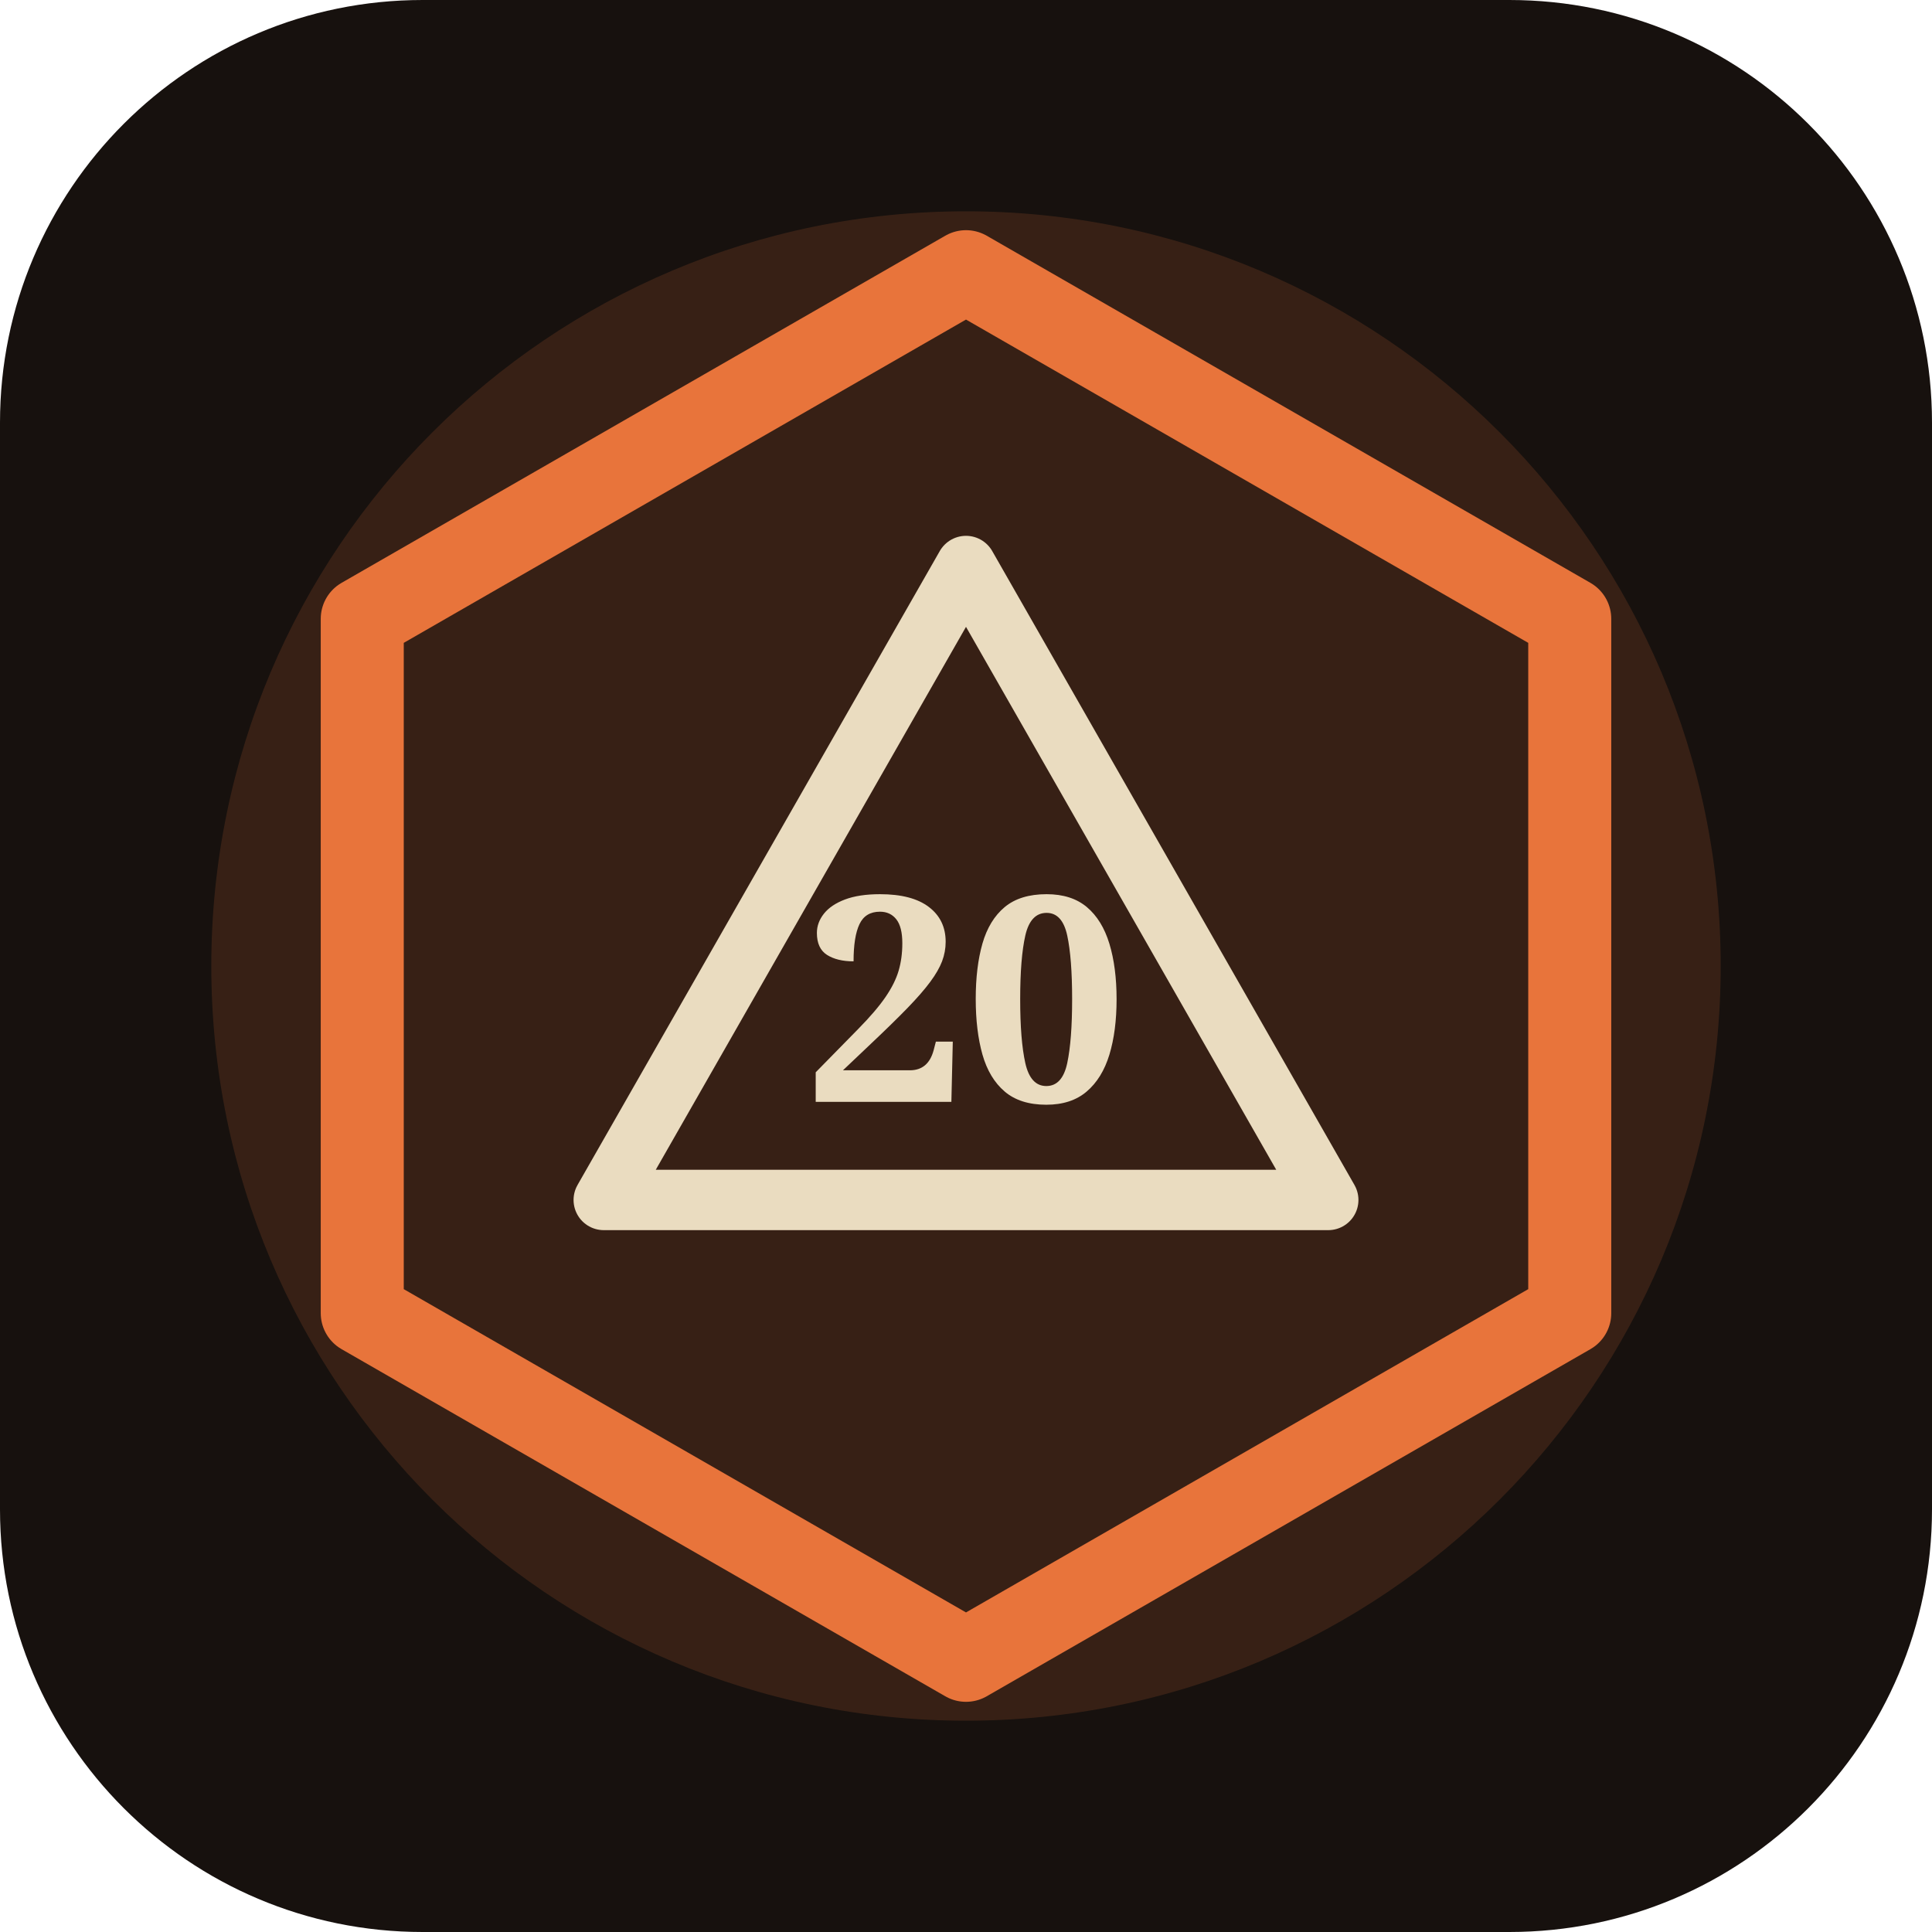
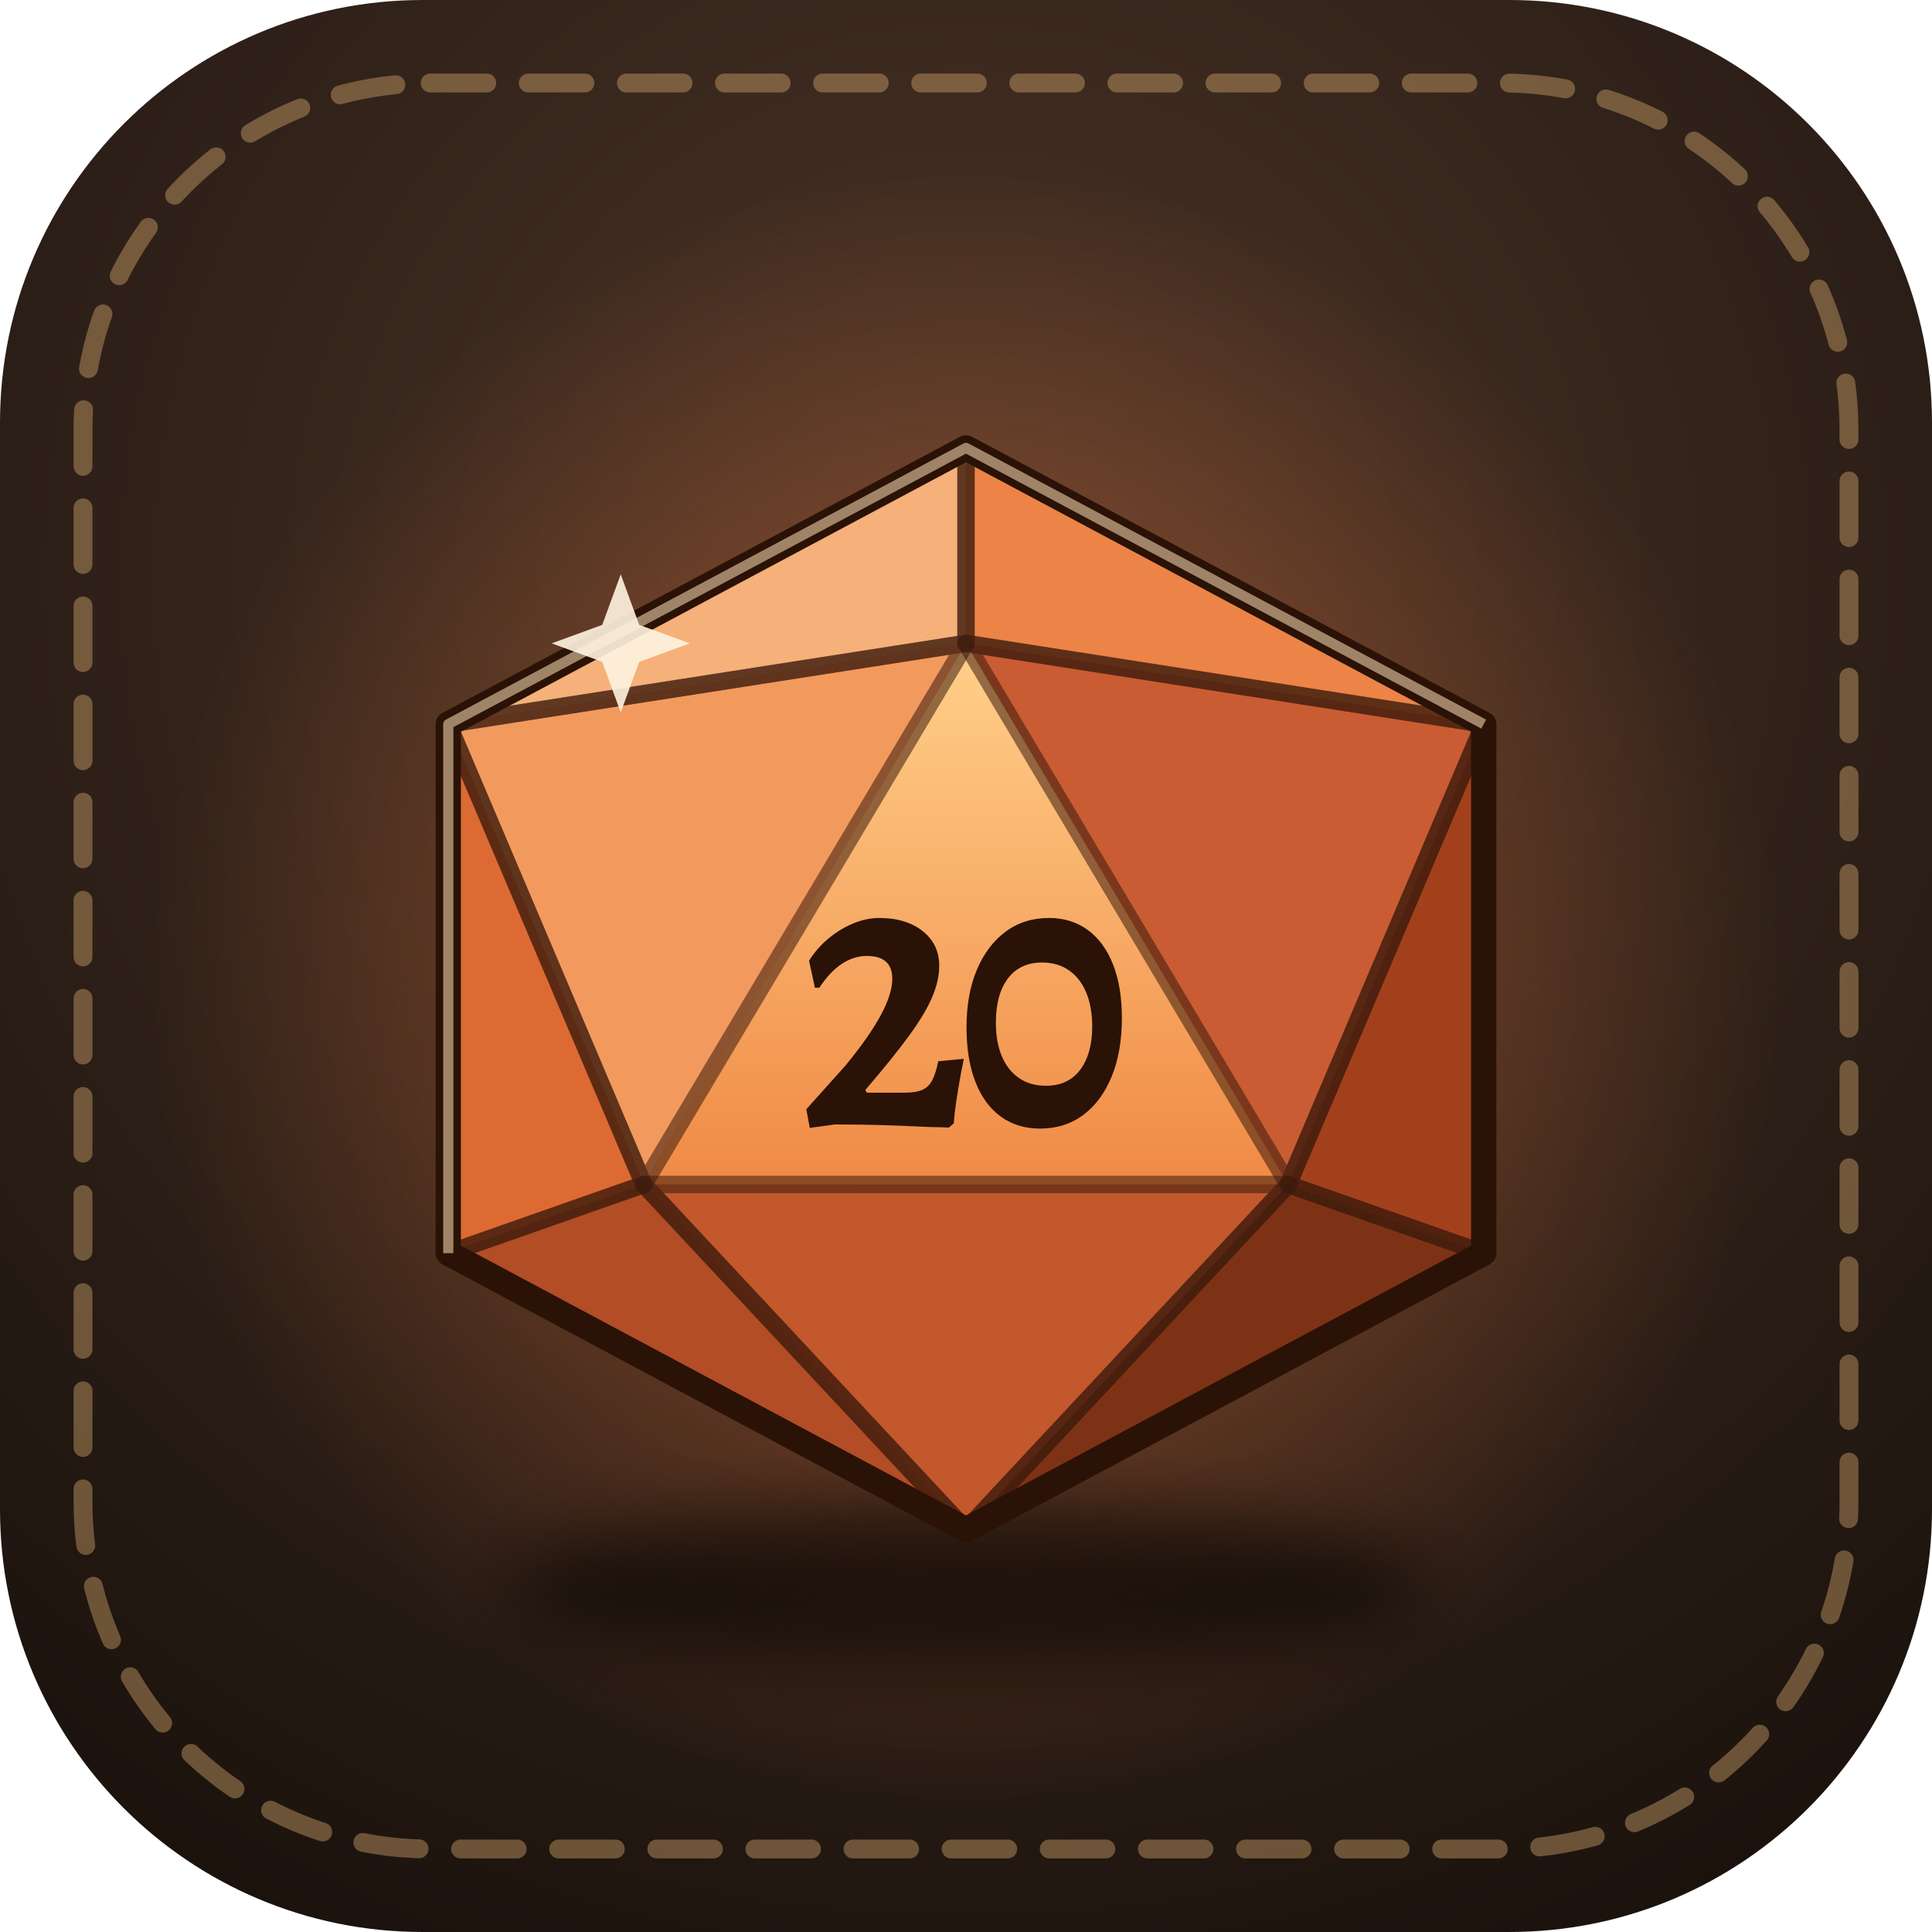
<svg xmlns="http://www.w3.org/2000/svg" viewBox="0 0 512 512">
-   <rect width="512" height="512" rx="112" fill="#17110e" />
-   <circle cx="256" cy="256" r="200" fill="#e8743b" opacity=".16" />
-   <polygon points="256,72 416,164 416,348 256,440 96,348 96,164" fill="none" stroke="#e8743b" stroke-width="22" stroke-linejoin="round" />
-   <polygon points="256,150 352,318 160,318" fill="none" stroke="#eadcc0" stroke-width="16" stroke-linejoin="round" />
-   <text x="256" y="292" text-anchor="middle" font-family="Georgia,serif" font-weight="700" font-size="76" fill="#eadcc0">20</text>
+   <defs>
+     <radialGradient id="leather" cx="50%" cy="30%" r="80%">
+       <stop offset="0" stop-color="#4e3628" />
+       <stop offset=".55" stop-color="#2f2119" />
+       <stop offset="1" stop-color="#1a110c" />
+     </radialGradient>
+     <radialGradient id="glow" cx="50%" cy="50%" r="50%">
+       <stop offset="0" stop-color="#ffab5e" stop-opacity=".85" />
+       <stop offset=".5" stop-color="#e8743b" stop-opacity=".28" />
+       <stop offset="1" stop-color="#e8743b" stop-opacity="0" />
+     </radialGradient>
+     <linearGradient id="face" x1="0" y1="0" x2="0" y2="1">
+       <stop offset="0" stop-color="#ffd08a" />
+       <stop offset="1" stop-color="#f08a45" />
+     </linearGradient>
+     <filter id="grain" x="0" y="0" width="100%" height="100%">
+       <feTurbulence type="fractalNoise" baseFrequency=".9" numOctaves="2" seed="4" />
+       <feColorMatrix values="0 0 0 0 0  0 0 0 0 0  0 0 0 0 0  0 0 0 .22 0" />
+       <feComposite in2="SourceGraphic" operator="in" />
+     </filter>
+     <filter id="shadow" x="-30%" y="-30%" width="160%" height="160%">
+       <feGaussianBlur stdDeviation="9" />
+     </filter>
+     <clipPath id="round">
+       <rect width="512" height="512" rx="112" />
+     </clipPath>
+   </defs>
+   <rect width="512" height="512" rx="112" fill="url(#leather)" />
+   <g clip-path="url(#round)">
+     <circle cx="256" cy="262" r="215" fill="url(#glow)" />
+   </g>
+   <rect x="22" y="22" width="468" height="468" rx="92" fill="none" stroke="#d6aa6e" stroke-opacity=".42" stroke-width="5" stroke-dasharray="15 11" stroke-linecap="round" />
+   <ellipse cx="256" cy="420.6" rx="122.0" ry="21.3" fill="#000" opacity=".55" filter="url(#shadow)" />
+   <g stroke-linejoin="round">
+     <polygon points="256.0,118.7 118.8,191.9 256.0,170.5" fill="#f6b07a" />
+     <polygon points="256.0,118.7 393.2,191.9 256.0,170.5" fill="#ec8448" />
+     <polygon points="118.8,191.9 170.6,313.9 256.0,170.5" fill="#f29a5e" />
+     <polygon points="393.2,191.9 256.0,170.5 341.4,313.9" fill="#c95c33" />
+     <polygon points="118.8,191.9 118.8,332.1 170.6,313.9" fill="#dd6a33" />
+     <polygon points="393.2,191.9 393.2,332.1 341.4,313.9" fill="#a3401c" />
+     <polygon points="118.8,332.1 256.0,405.4 170.6,313.9" fill="#b24d26" />
+     <polygon points="393.2,332.1 256.0,405.4 341.4,313.9" fill="#7e3215" />
+     <polygon points="170.6,313.9 341.4,313.9 256.0,405.4" fill="#c2582c" />
+     <polygon points="256.0,170.5 341.4,313.9 170.6,313.9" fill="url(#face)" />
+     <g fill="none" stroke="#3b1a0b" stroke-width="4.6" stroke-opacity=".55">
+       <polygon points="256.0,118.7 118.8,191.9 256.0,170.5" />
+       <polygon points="256.0,118.7 393.2,191.9 256.0,170.5" />
+       <polygon points="118.8,191.9 170.6,313.9 256.0,170.5" />
+       <polygon points="393.2,191.9 256.0,170.5 341.4,313.9" />
+       <polygon points="118.8,191.9 118.8,332.1 170.6,313.9" />
+       <polygon points="393.2,191.9 393.2,332.1 341.4,313.9" />
+       <polygon points="118.8,332.1 256.0,405.4 170.6,313.9" />
+       <polygon points="393.2,332.1 256.0,405.4 341.4,313.9" />
+       <polygon points="170.6,313.9 341.4,313.9 256.0,405.4" />
+     </g>
+     <polygon points="256.0,118.7 393.2,191.9 393.2,332.1 256.0,405.4 118.8,332.1 118.8,191.9" fill="none" stroke="#2a1206" stroke-width="6.7" />
+     <polyline points="118.8,332.1 118.8,191.9 256.0,118.7 393.2,191.9" fill="none" stroke="#ffe2b8" stroke-opacity=".55" stroke-width="2.7" />
+   </g>
+   <path d="M213.681 293.964 224.021 282.435Q230.334 274.749 233.399 269.076Q236.465 263.403 236.465 259.377Q236.465 253.338 229.694 253.338Q226.217 253.338 223.014 255.488Q219.812 257.638 217.158 261.756H215.969L214.413 254.619Q216.426 251.325 219.492 248.763Q222.557 246.201 226.079 244.737Q229.602 243.273 232.988 243.273Q240.125 243.273 244.517 246.75Q248.909 250.227 248.909 255.991Q248.909 259.743 247.079 264.135Q245.249 268.527 240.948 274.429Q236.648 280.33 229.328 288.84L229.694 289.572H239.759Q242.687 289.572 244.38 288.84Q246.072 288.108 247.033 286.324Q247.994 284.539 248.634 281.245L255.405 280.605L255.131 282.16Q254.765 283.807 254.307 286.415Q253.85 289.023 253.392 292.042Q252.935 295.062 252.752 297.715L251.471 298.813L249.183 298.722Q246.896 298.722 243.281 298.539Q239.667 298.356 235.55 298.219Q231.432 298.081 227.635 298.036Q223.838 297.99 221.276 297.99L214.596 298.905Z M275.627 299.088Q269.588 299.088 265.196 295.885Q260.804 292.683 258.471 286.644Q256.137 280.605 256.137 272.278Q256.137 263.494 258.882 256.998Q261.627 250.501 266.523 246.887Q271.418 243.273 278.006 243.273Q283.953 243.273 288.3 246.475Q292.646 249.678 294.979 255.625Q297.312 261.573 297.312 269.808Q297.312 278.683 294.613 285.271Q291.914 291.859 287.064 295.474Q282.215 299.088 275.627 299.088ZM277.182 287.742Q281.117 287.742 283.816 285.866Q286.515 283.99 287.979 280.468Q289.443 276.945 289.443 272.004Q289.443 266.788 287.842 262.991Q286.241 259.194 283.267 257.135Q280.293 255.076 276.176 255.076Q270.32 255.076 267.117 259.285Q263.915 263.494 263.915 270.997Q263.915 276.213 265.516 279.964Q267.117 283.716 270.091 285.729Q273.065 287.742 277.182 287.742Z" fill="#2a1206" />
+   <path d="M164.5 152.2 l4.9 13.4 l13.4 4.9 l-13.4 4.9 l-4.9 13.4 l-4.9 -13.4 l-13.4 -4.9 l13.4 -4.9z" fill="#fff4e0" opacity=".9" />
</svg>
